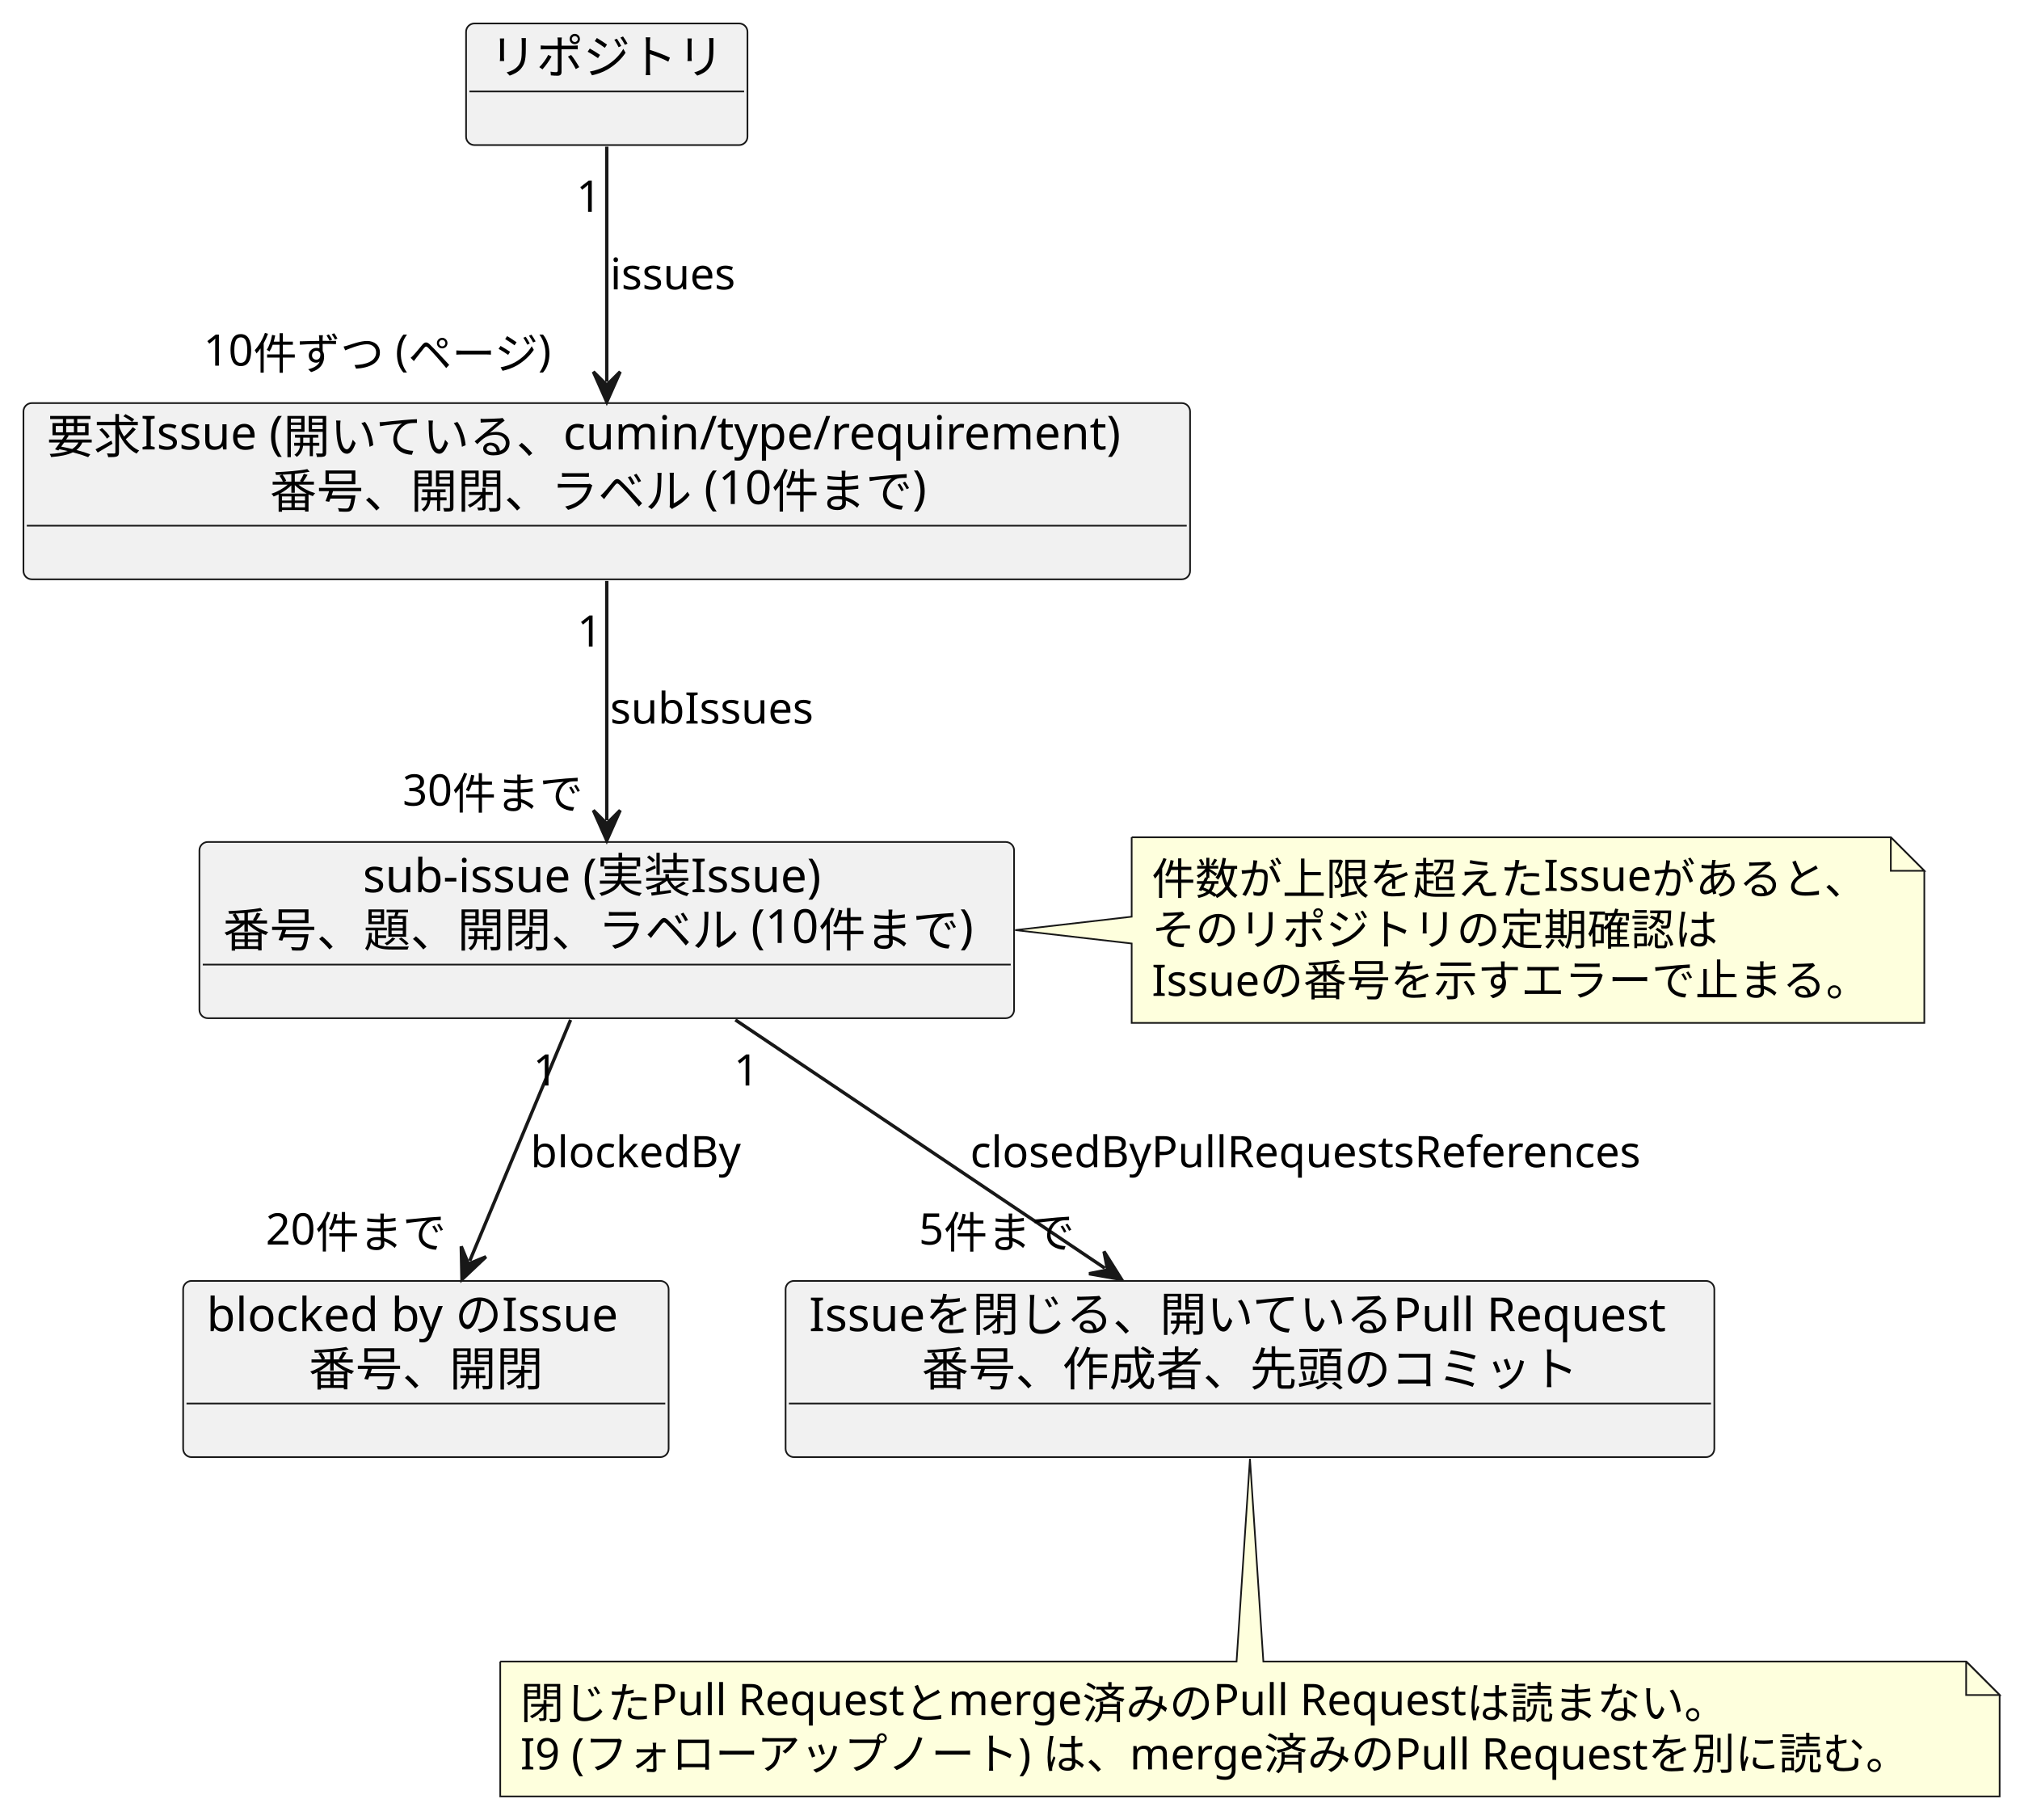
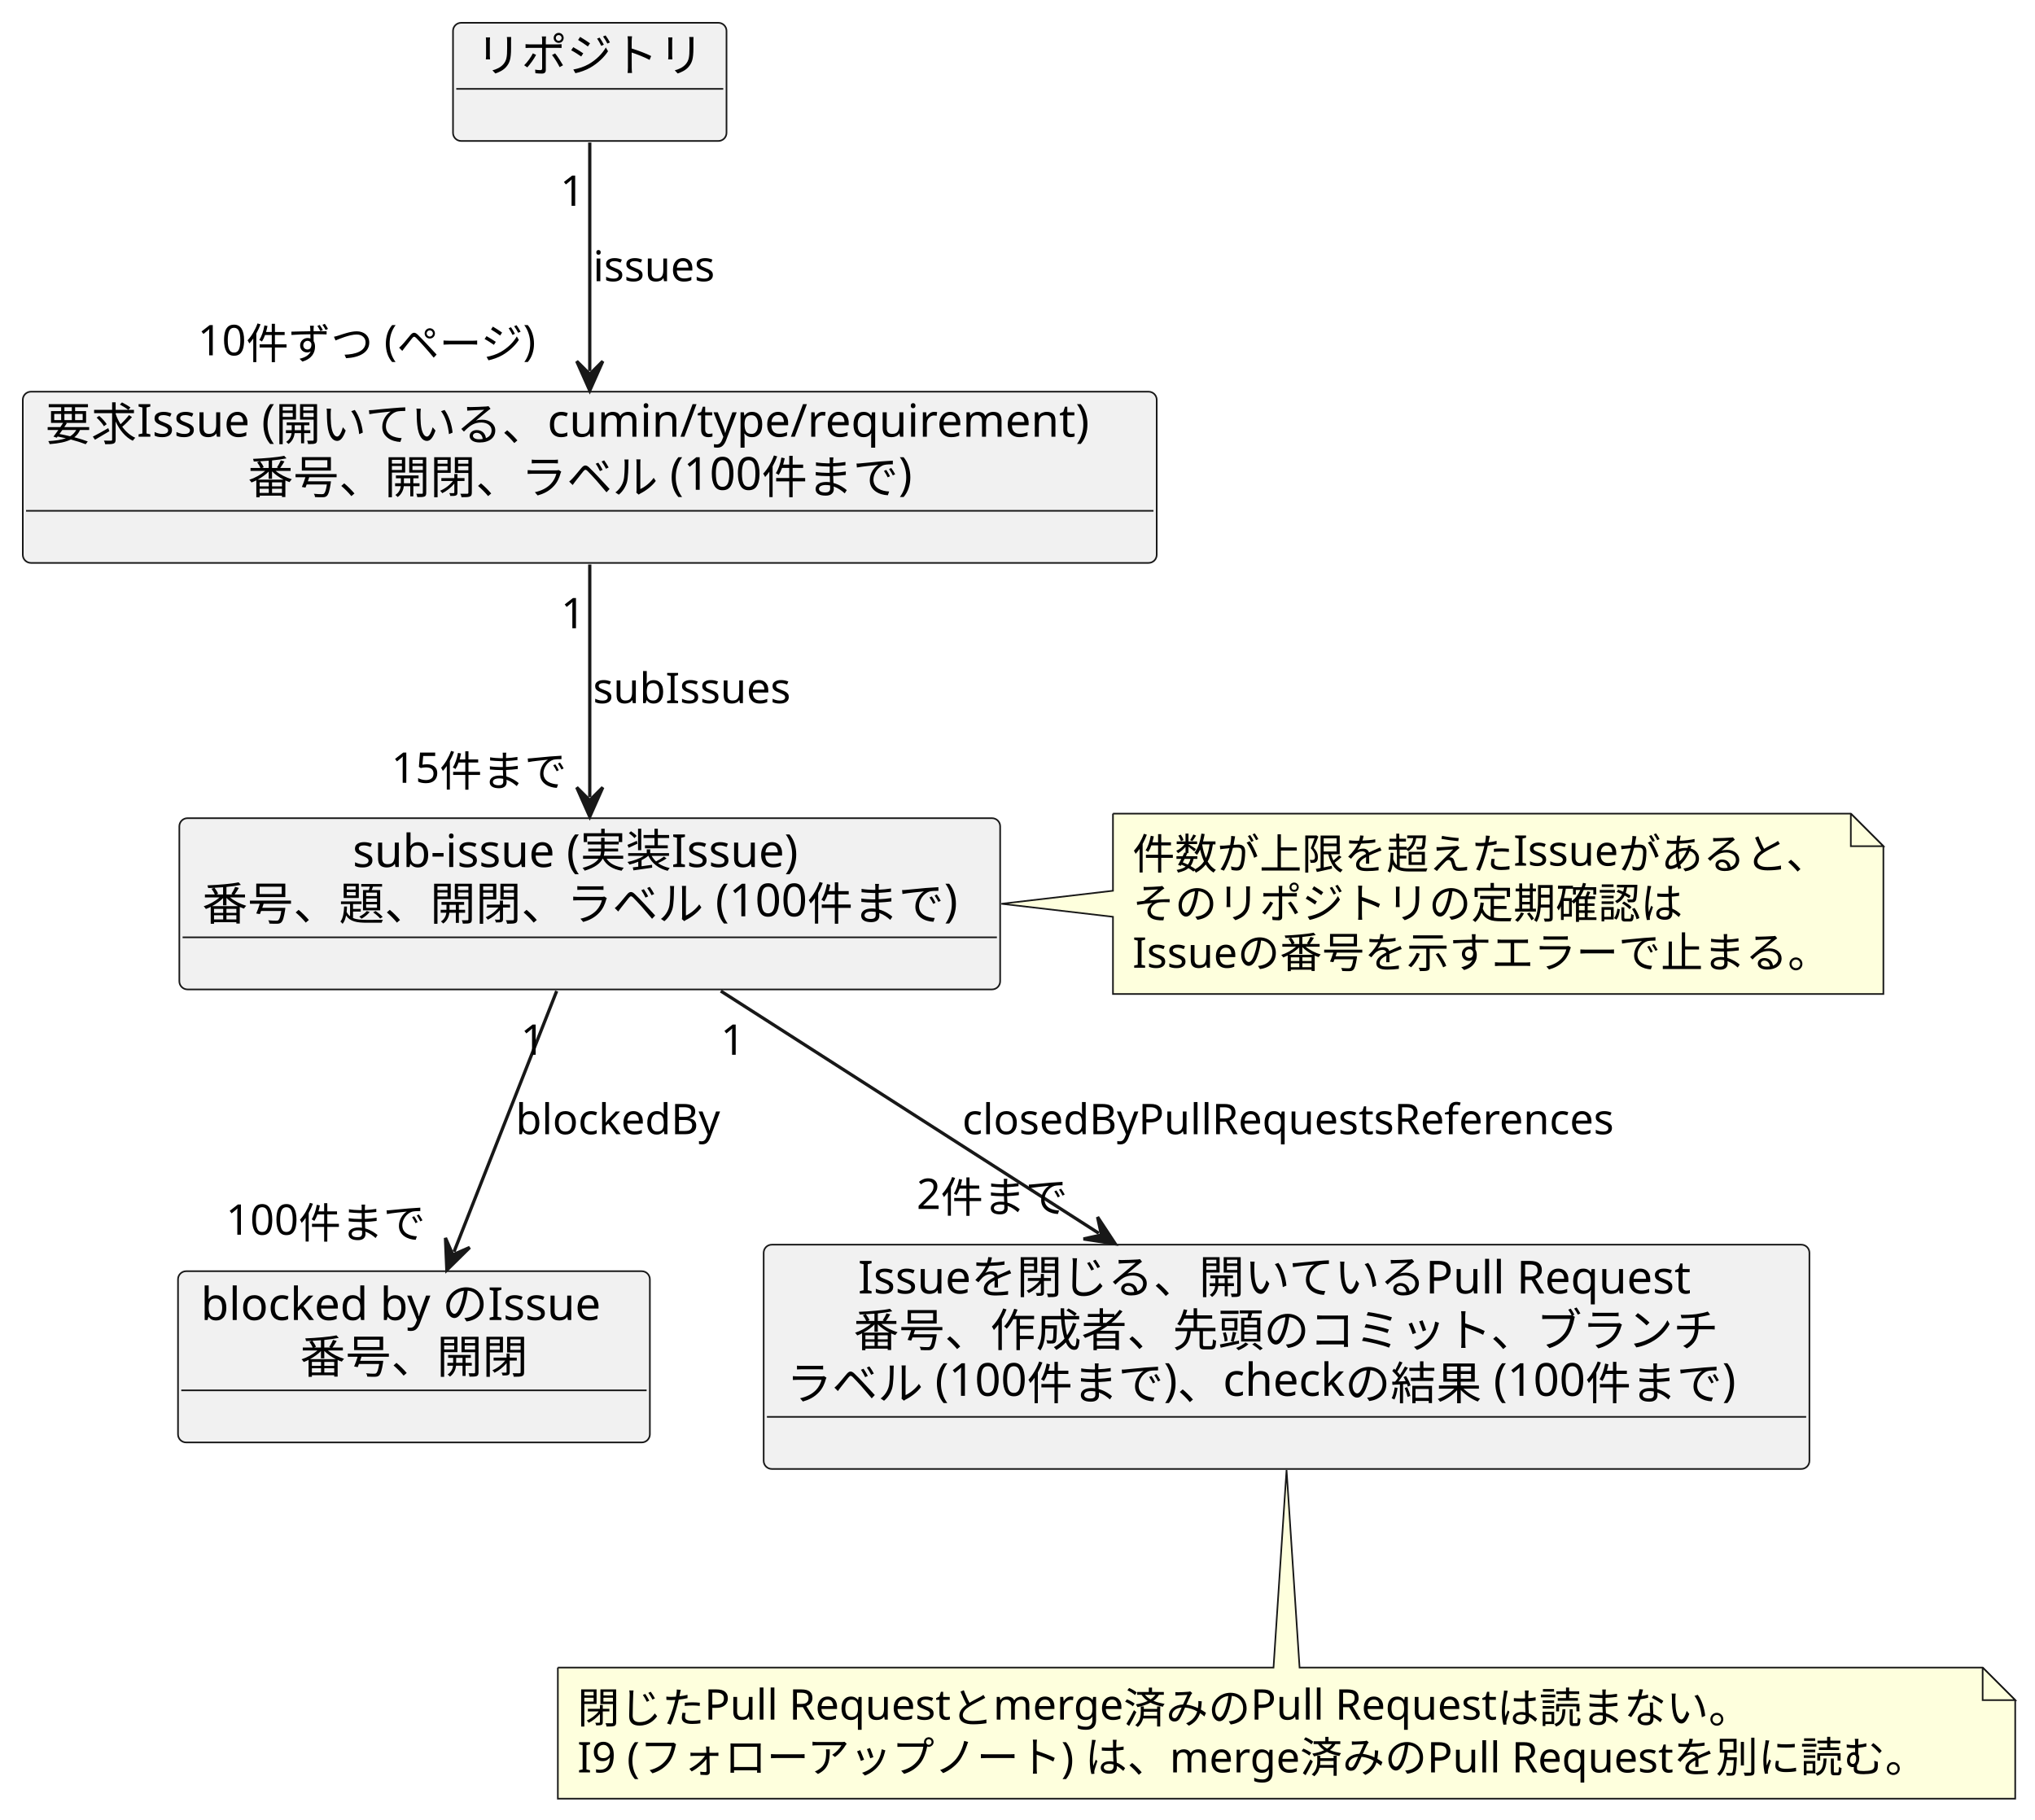
- <svg xmlns="http://www.w3.org/2000/svg" contentStyleType="text/css" data-diagram-type="CLASS" height="543px" preserveAspectRatio="none" style="width:603px;height:543px;background:#FFFFFF;" version="1.1" viewBox="0 0 603 543" width="603px" zoomAndPan="magnify">
+ <svg xmlns="http://www.w3.org/2000/svg" contentStyleType="text/css" data-diagram-type="CLASS" height="559px" preserveAspectRatio="none" style="width:625px;height:559px;background:#FFFFFF;" version="1.1" viewBox="0 0 625 559" width="625px" zoomAndPan="magnify">
  <defs />
  <g>
    <g class="entity" data-entity="repo" data-source-line="7" data-uid="ent0002" id="entity_repo">
      <rect fill="#F1F1F1" height="36.297" rx="2.5" ry="2.5" style="stroke:#181818;stroke-width:0.5;" width="84" x="139.13" y="7" />
      <text fill="#000000" font-family="sans-serif" font-size="14" lengthAdjust="spacing" textLength="70" x="146.13" y="21.995">リポジトリ</text>
      <line style="stroke:#181818;stroke-width:0.5;" x1="140.13" x2="222.13" y1="27.297" y2="27.297" />
    </g>
    <g class="entity" data-entity="req" data-source-line="8" data-uid="ent0003" id="entity_req">
      <rect fill="#F1F1F1" height="52.594" rx="2.5" ry="2.5" style="stroke:#181818;stroke-width:0.5;" width="348.256" x="7" y="120.3" />
      <text fill="#000000" font-family="sans-serif" font-size="14" lengthAdjust="spacing" textLength="334.256" x="14" y="135.295">要求Issue (開いている、cumin/type/requirement)</text>
-       <text fill="#000000" font-family="sans-serif" font-size="14" lengthAdjust="spacing" textLength="201.188" x="80.534" y="151.592">番号、開閉、ラベル (10件まで)</text>
+       <text fill="#000000" font-family="sans-serif" font-size="14" lengthAdjust="spacing" textLength="210.095" x="76.081" y="151.592">番号、開閉、ラベル (100件まで)</text>
      <line style="stroke:#181818;stroke-width:0.5;" x1="8" x2="354.256" y1="156.894" y2="156.894" />
    </g>
    <g class="entity" data-entity="sub" data-source-line="9" data-uid="ent0004" id="entity_sub">
-       <rect fill="#F1F1F1" height="52.594" rx="2.5" ry="2.5" style="stroke:#181818;stroke-width:0.5;" width="243.188" x="59.53" y="251.29" />
-       <text fill="#000000" font-family="sans-serif" font-size="14" lengthAdjust="spacing" textLength="145.646" x="108.301" y="266.285">sub-issue (実装Issue)</text>
-       <text fill="#000000" font-family="sans-serif" font-size="14" lengthAdjust="spacing" textLength="229.188" x="66.53" y="282.582">番号、題、開閉、ラベル (10件まで)</text>
-       <line style="stroke:#181818;stroke-width:0.5;" x1="60.53" x2="301.718" y1="287.884" y2="287.884" />
+       <rect fill="#F1F1F1" height="52.594" rx="2.5" ry="2.5" style="stroke:#181818;stroke-width:0.5;" width="252.095" x="55.08" y="251.3" />
+       <text fill="#000000" font-family="sans-serif" font-size="14" lengthAdjust="spacing" textLength="145.646" x="108.304" y="266.295">sub-issue (実装Issue)</text>
+       <text fill="#000000" font-family="sans-serif" font-size="14" lengthAdjust="spacing" textLength="238.095" x="62.08" y="282.592">番号、題、開閉、ラベル (100件まで)</text>
+       <line style="stroke:#181818;stroke-width:0.5;" x1="56.08" x2="306.175" y1="287.894" y2="287.894" />
    </g>
    <g class="entity" data-entity="blocker" data-source-line="10" data-uid="ent0005" id="entity_blocker">
-       <rect fill="#F1F1F1" height="52.594" rx="2.5" ry="2.5" style="stroke:#181818;stroke-width:0.5;" width="144.922" x="54.67" y="382.29" />
-       <text fill="#000000" font-family="sans-serif" font-size="14" lengthAdjust="spacing" textLength="130.922" x="61.67" y="397.285">blocked by のIssue</text>
-       <text fill="#000000" font-family="sans-serif" font-size="14" lengthAdjust="spacing" textLength="70" x="92.131" y="413.582">番号、開閉</text>
-       <line style="stroke:#181818;stroke-width:0.5;" x1="55.67" x2="198.592" y1="418.884" y2="418.884" />
+       <rect fill="#F1F1F1" height="52.594" rx="2.5" ry="2.5" style="stroke:#181818;stroke-width:0.5;" width="144.922" x="54.67" y="390.44" />
+       <text fill="#000000" font-family="sans-serif" font-size="14" lengthAdjust="spacing" textLength="130.922" x="61.67" y="405.435">blocked by のIssue</text>
+       <text fill="#000000" font-family="sans-serif" font-size="14" lengthAdjust="spacing" textLength="70" x="92.131" y="421.732">番号、開閉</text>
+       <line style="stroke:#181818;stroke-width:0.5;" x1="55.67" x2="198.592" y1="427.034" y2="427.034" />
    </g>
    <g class="entity" data-entity="pr" data-source-line="11" data-uid="ent0006" id="entity_pr">
-       <rect fill="#F1F1F1" height="52.594" rx="2.5" ry="2.5" style="stroke:#181818;stroke-width:0.5;" width="277.245" x="234.51" y="382.29" />
-       <text fill="#000000" font-family="sans-serif" font-size="14" lengthAdjust="spacing" textLength="263.245" x="241.51" y="397.285">Issueを閉じる、開いているPull Request</text>
-       <text fill="#000000" font-family="sans-serif" font-size="14" lengthAdjust="spacing" textLength="195.999" x="275.133" y="413.582">番号、作成者、先頭のコミット</text>
-       <line style="stroke:#181818;stroke-width:0.5;" x1="235.51" x2="510.755" y1="418.884" y2="418.884" />
+       <rect fill="#F1F1F1" height="68.891" rx="2.5" ry="2.5" style="stroke:#181818;stroke-width:0.5;" width="321.179" x="234.54" y="382.29" />
+       <text fill="#000000" font-family="sans-serif" font-size="14" lengthAdjust="spacing" textLength="263.245" x="263.507" y="397.285">Issueを閉じる、開いているPull Request</text>
+       <text fill="#000000" font-family="sans-serif" font-size="14" lengthAdjust="spacing" textLength="265.999" x="262.13" y="413.582">番号、作成者、先頭のコミット、ブランチ</text>
+       <text fill="#000000" font-family="sans-serif" font-size="14" lengthAdjust="spacing" textLength="307.179" x="241.54" y="429.879">ラベル (100件まで)、checkの結果 (100件まで)</text>
+       <line style="stroke:#181818;stroke-width:0.5;" x1="235.54" x2="554.719" y1="435.181" y2="435.181" />
    </g>
    <g class="entity" data-entity="GMN11" data-source-line="19" data-uid="ent0012" id="entity_GMN11">
-       <path d="M149.33,495.88 L149.33,536.146 A0,0 0 0 0 149.33,536.146 L596.924,536.146 A0,0 0 0 0 596.924,536.146 L596.924,505.88 L586.924,495.88 L377.13,495.88 L373.13,435.38 L369.13,495.88 L149.33,495.88 A0,0 0 0 0 149.33,495.88" fill="#FEFFDD" style="stroke:#181818;stroke-width:0.5;" />
-       <path d="M586.924,495.88 L586.924,505.88 L596.924,505.88 L586.924,495.88" fill="#FEFFDD" style="stroke:#181818;stroke-width:0.5;" />
-       <text fill="#000000" font-family="sans-serif" font-size="13" lengthAdjust="spacing" textLength="372.906" x="155.33" y="512.947">閉じたPull Requestとmerge済みのPull Requestは読まない。</text>
-       <text fill="#000000" font-family="sans-serif" font-size="13" lengthAdjust="spacing" textLength="426.594" x="155.33" y="528.08">I9 (フォローアップノート) は、merge済みのPull Requestを別に読む。</text>
+       <path d="M171.33,512.18 L171.33,552.446 A0,0 0 0 0 171.33,552.446 L618.924,552.446 A0,0 0 0 0 618.924,552.446 L618.924,522.18 L608.924,512.18 L399.13,512.18 L395.13,451.51 L391.13,512.18 L171.33,512.18 A0,0 0 0 0 171.33,512.18" fill="#FEFFDD" style="stroke:#181818;stroke-width:0.5;" />
+       <path d="M608.924,512.18 L608.924,522.18 L618.924,522.18 L608.924,512.18" fill="#FEFFDD" style="stroke:#181818;stroke-width:0.5;" />
+       <text fill="#000000" font-family="sans-serif" font-size="13" lengthAdjust="spacing" textLength="372.906" x="177.33" y="529.247">閉じたPull Requestとmerge済みのPull Requestは読まない。</text>
+       <text fill="#000000" font-family="sans-serif" font-size="13" lengthAdjust="spacing" textLength="426.594" x="177.33" y="544.38">I9 (フォローアップノート) は、merge済みのPull Requestを別に読む。</text>
    </g>
    <g class="entity" data-entity="GMN14" data-source-line="23" data-uid="ent0015" id="entity_GMN14">
-       <path d="M337.82,249.89 L337.82,273.59 L303.05,277.59 L337.82,281.59 L337.82,305.288 A0,0 0 0 0 337.82,305.288 L574.437,305.288 A0,0 0 0 0 574.437,305.288 L574.437,259.89 L564.437,249.89 L337.82,249.89 A0,0 0 0 0 337.82,249.89" fill="#FEFFDD" style="stroke:#181818;stroke-width:0.5;" />
-       <path d="M564.437,249.89 L564.437,259.89 L574.437,259.89 L564.437,249.89" fill="#FEFFDD" style="stroke:#181818;stroke-width:0.5;" />
-       <text fill="#000000" font-family="sans-serif" font-size="13" lengthAdjust="spacing" textLength="215.617" x="343.82" y="266.957">件数が上限を超えたIssueがあると、</text>
-       <text fill="#000000" font-family="sans-serif" font-size="13" lengthAdjust="spacing" textLength="169" x="343.82" y="282.09">そのリポジトリの定期確認は</text>
-       <text fill="#000000" font-family="sans-serif" font-size="13" lengthAdjust="spacing" textLength="215.617" x="343.82" y="297.223">Issueの番号を示すエラーで止まる。</text>
+       <path d="M341.82,249.9 L341.82,273.59 L307.55,277.59 L341.82,281.59 L341.82,305.298 A0,0 0 0 0 341.82,305.298 L578.437,305.298 A0,0 0 0 0 578.437,305.298 L578.437,259.9 L568.437,249.9 L341.82,249.9 A0,0 0 0 0 341.82,249.9" fill="#FEFFDD" style="stroke:#181818;stroke-width:0.5;" />
+       <path d="M568.437,249.9 L568.437,259.9 L578.437,259.9 L568.437,249.9" fill="#FEFFDD" style="stroke:#181818;stroke-width:0.5;" />
+       <text fill="#000000" font-family="sans-serif" font-size="13" lengthAdjust="spacing" textLength="215.617" x="347.82" y="266.967">件数が上限を超えたIssueがあると、</text>
+       <text fill="#000000" font-family="sans-serif" font-size="13" lengthAdjust="spacing" textLength="169" x="347.82" y="282.1">そのリポジトリの定期確認は</text>
+       <text fill="#000000" font-family="sans-serif" font-size="13" lengthAdjust="spacing" textLength="215.617" x="347.82" y="297.233">Issueの番号を示すエラーで止まる。</text>
    </g>
    <g class="link" data-entity-1="repo" data-entity-2="req" data-source-line="13" data-uid="lnk7" id="link_repo_req">
-       <path codeLine="13" d="M181.13,43.77 C181.13,63.89 181.13,90.97 181.13,113.95" fill="none" id="repo-to-req" style="stroke:#181818;stroke-width:1;" />
+       <path codeLine="13" d="M181.13,43.78 C181.13,63.89 181.13,90.98 181.13,113.95" fill="none" id="repo-to-req" style="stroke:#181818;stroke-width:1;" />
      <polygon fill="#181818" points="181.13,119.95,185.13,110.95,181.13,114.95,177.13,110.95,181.13,119.95" style="stroke:#181818;stroke-width:1;" />
      <text fill="#000000" font-family="sans-serif" font-size="13" lengthAdjust="spacing" textLength="40.168" x="182.13" y="86.367">issues</text>
-       <text fill="#000000" font-family="sans-serif" font-size="13" lengthAdjust="spacing" textLength="8.271" x="172.043" y="63.202">1</text>
+       <text fill="#000000" font-family="sans-serif" font-size="13" lengthAdjust="spacing" textLength="8.271" x="172.043" y="63.215">1</text>
      <text fill="#000000" font-family="sans-serif" font-size="13" lengthAdjust="spacing" textLength="108.818" x="60.737" y="109.136">10件ずつ (ページ)</text>
    </g>
    <g class="link" data-entity-1="req" data-entity-2="sub" data-source-line="14" data-uid="lnk8" id="link_req_sub">
      <path codeLine="14" d="M181.13,173.39 C181.13,195.89 181.13,222.36 181.13,244.84" fill="none" id="req-to-sub" style="stroke:#181818;stroke-width:1;" />
      <polygon fill="#181818" points="181.13,250.84,185.13,241.84,181.13,245.84,177.13,241.84,181.13,250.84" style="stroke:#181818;stroke-width:1;" />
-       <text fill="#000000" font-family="sans-serif" font-size="13" lengthAdjust="spacing" textLength="63.654" x="182.13" y="215.957">subIssues</text>
+       <text fill="#000000" font-family="sans-serif" font-size="13" lengthAdjust="spacing" textLength="63.654" x="182.13" y="215.967">subIssues</text>
      <text fill="#000000" font-family="sans-serif" font-size="13" lengthAdjust="spacing" textLength="8.271" x="172.285" y="192.973">1</text>
-       <text fill="#000000" font-family="sans-serif" font-size="13" lengthAdjust="spacing" textLength="55.542" x="120.175" y="240.43">30件まで</text>
+       <text fill="#000000" font-family="sans-serif" font-size="13" lengthAdjust="spacing" textLength="55.542" x="120.174" y="240.428">15件まで</text>
    </g>
    <g class="link" data-entity-1="sub" data-entity-2="blocker" data-source-line="15" data-uid="lnk9" id="link_sub_blocker">
-       <path codeLine="15" d="M170.33,304.39 C160.91,326.88 149.636,353.815 140.226,376.305" fill="none" id="sub-to-blocker" style="stroke:#181818;stroke-width:1;" />
-       <polygon fill="#181818" points="137.91,381.84,145.074,375.081,139.84,377.228,137.694,371.993,137.91,381.84" style="stroke:#181818;stroke-width:1;" />
+       <path codeLine="15" d="M170.97,304.39 C161.32,328.91 149.078,359.997 139.438,384.477" fill="none" id="sub-to-blocker" style="stroke:#181818;stroke-width:1;" />
+       <polygon fill="#181818" points="137.24,390.06,144.26,383.151,139.072,385.408,136.816,380.22,137.24,390.06" style="stroke:#181818;stroke-width:1;" />
      <text fill="#000000" font-family="sans-serif" font-size="13" lengthAdjust="spacing" textLength="67.355" x="158.36" y="348.357">blockedBy</text>
-       <text fill="#000000" font-family="sans-serif" font-size="13" lengthAdjust="spacing" textLength="8.271" x="159.124" y="323.975">1</text>
-       <text fill="#000000" font-family="sans-serif" font-size="13" lengthAdjust="spacing" textLength="55.542" x="79.312" y="371.43">20件まで</text>
+       <text fill="#000000" font-family="sans-serif" font-size="13" lengthAdjust="spacing" textLength="8.271" x="159.903" y="323.973">1</text>
+       <text fill="#000000" font-family="sans-serif" font-size="13" lengthAdjust="spacing" textLength="63.813" x="69.387" y="379.239">100件まで</text>
    </g>
    <g class="link" data-entity-1="sub" data-entity-2="pr" data-source-line="16" data-uid="lnk10" id="link_sub_pr">
-       <path codeLine="16" d="M219.52,304.39 C253.01,326.88 296.35,356.004 329.82,378.494" fill="none" id="sub-to-pr" style="stroke:#181818;stroke-width:1;" />
-       <polygon fill="#181818" points="334.8,381.84,329.561,373.5,330.65,379.051,325.099,380.14,334.8,381.84" style="stroke:#181818;stroke-width:1;" />
-       <text fill="#000000" font-family="sans-serif" font-size="13" lengthAdjust="spacing" textLength="214.919" x="289.62" y="348.357">closedByPullRequestsReferences</text>
-       <text fill="#000000" font-family="sans-serif" font-size="13" lengthAdjust="spacing" textLength="8.271" x="219.074" y="323.975">1</text>
-       <text fill="#000000" font-family="sans-serif" font-size="13" lengthAdjust="spacing" textLength="47.271" x="274.304" y="371.43">5件まで</text>
+       <path codeLine="16" d="M221.38,304.39 C255.64,326.35 300.058,354.812 337.459,378.782" fill="none" id="sub-to-pr" style="stroke:#181818;stroke-width:1;" />
+       <polygon fill="#181818" points="342.51,382.02,337.091,373.796,338.3,379.322,332.774,380.531,342.51,382.02" style="stroke:#181818;stroke-width:1;" />
+       <text fill="#000000" font-family="sans-serif" font-size="13" lengthAdjust="spacing" textLength="214.919" x="295.54" y="348.357">closedByPullRequestsReferences</text>
+       <text fill="#000000" font-family="sans-serif" font-size="13" lengthAdjust="spacing" textLength="8.271" x="221.34" y="323.973">1</text>
+       <text fill="#000000" font-family="sans-serif" font-size="13" lengthAdjust="spacing" textLength="47.271" x="281.5" y="371.316">2件まで</text>
    </g>
  </g>
</svg>
